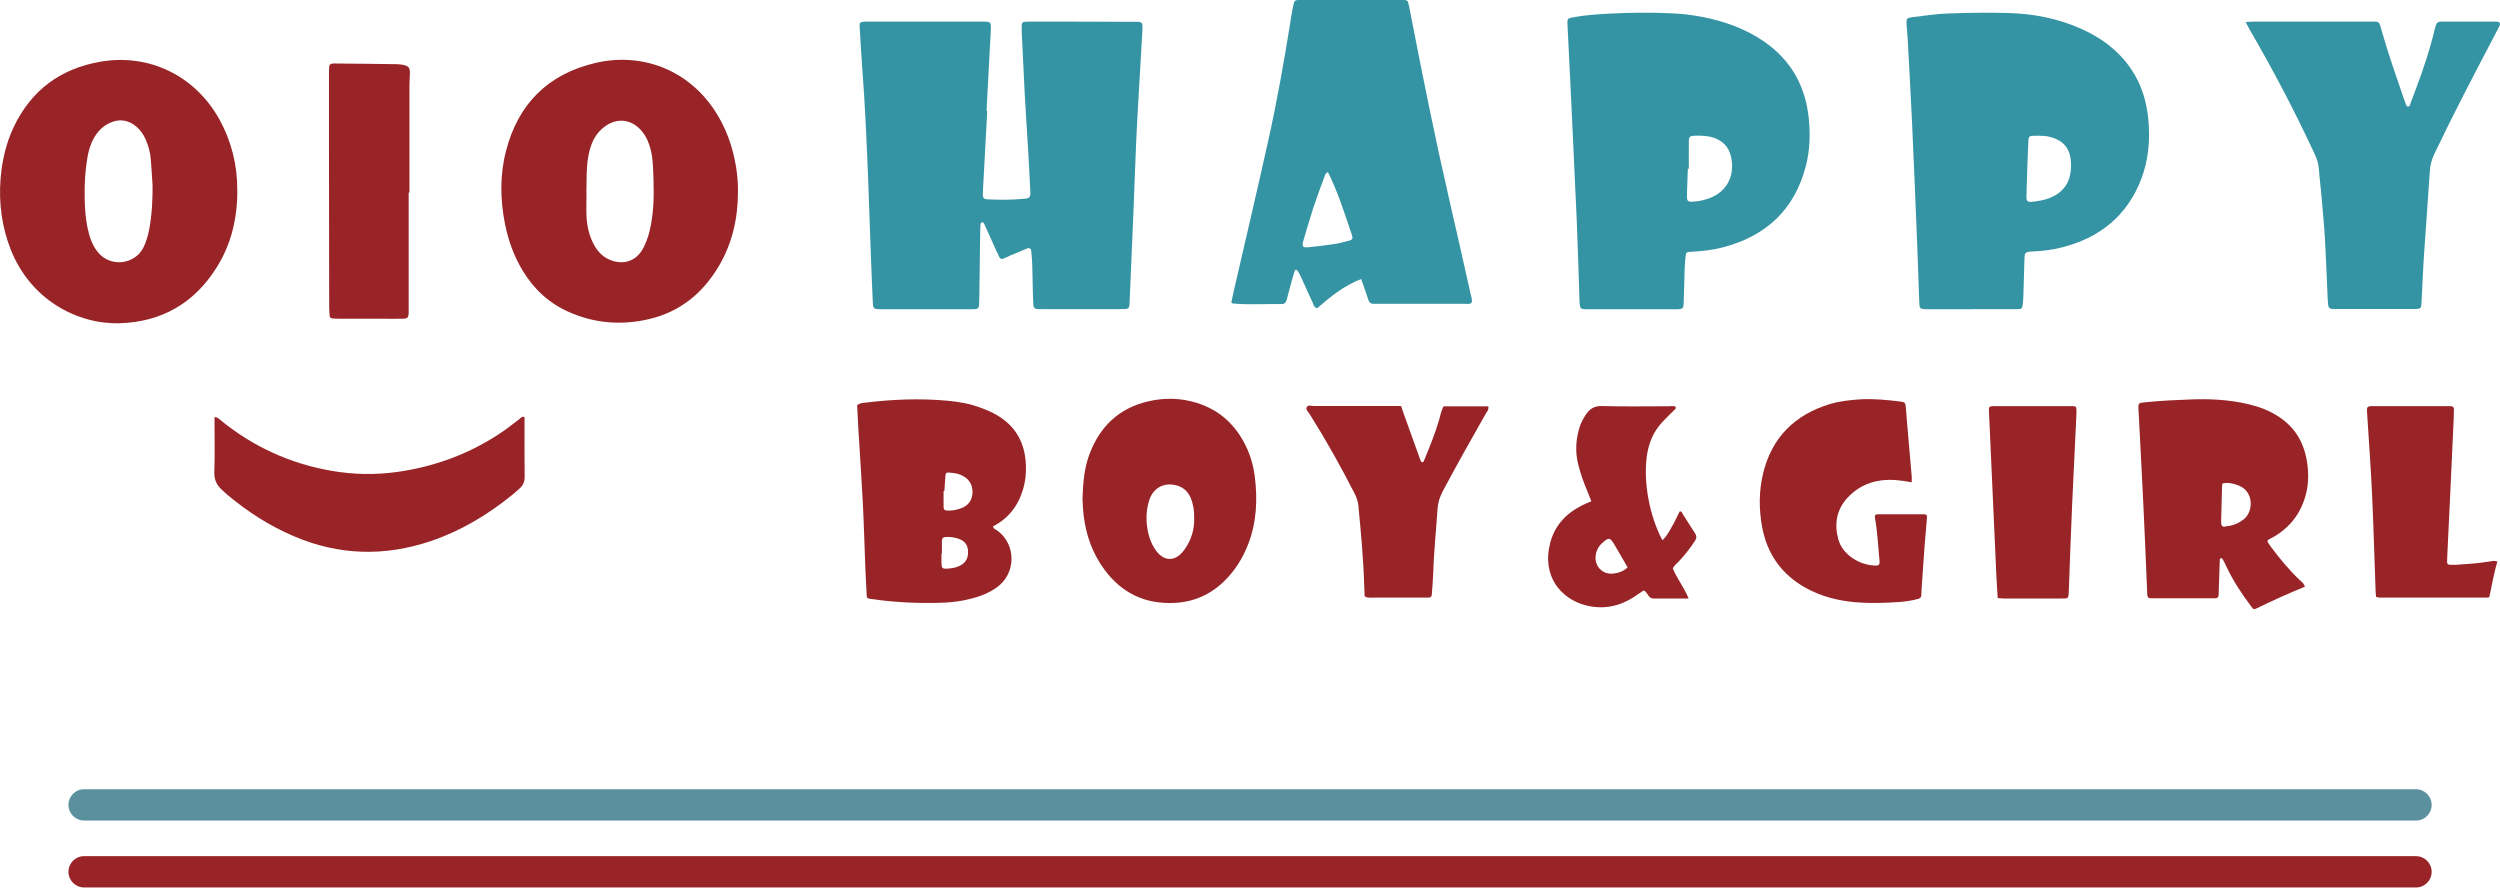
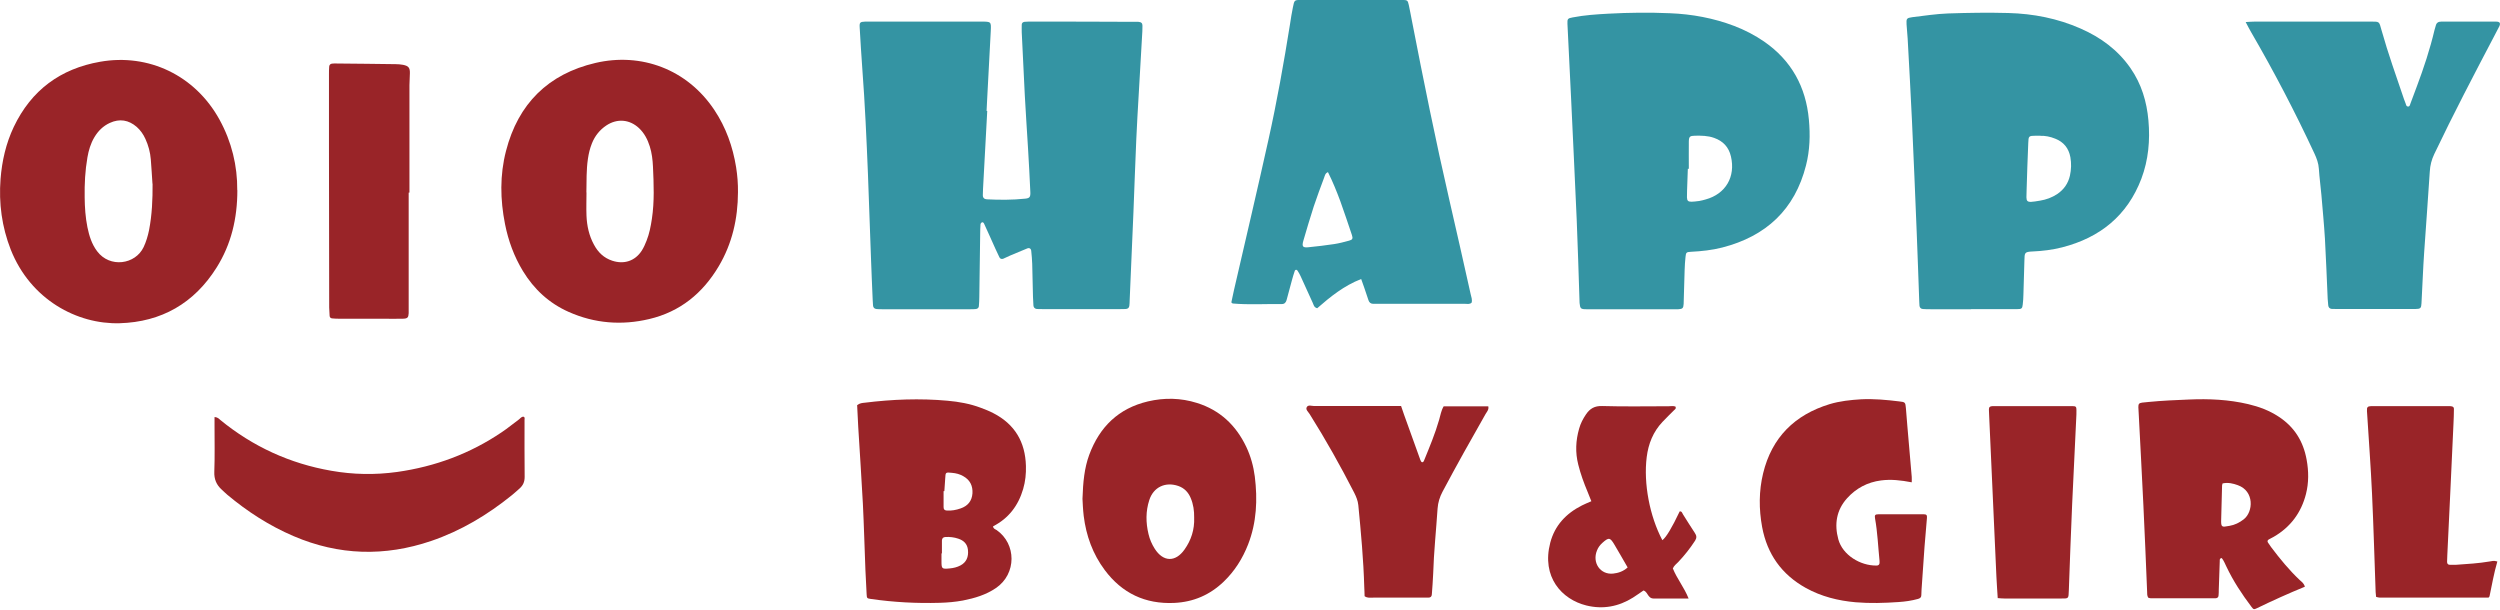
- <svg xmlns="http://www.w3.org/2000/svg" id="Layer_1" version="1.1" viewBox="0 0 226.77 80.5">
+ <svg xmlns="http://www.w3.org/2000/svg" id="Layer_1" version="1.1" viewBox="0 0 226.77 55.25">
  <defs>
    <style>
      .st0 {
        fill: #992428;
      }

      .st1 {
        fill: #3494a3;
      }
- 
-       .st2 {
-         fill: #5b919f;
-       }
    </style>
  </defs>
-   <g>
-     <path class="st1" d="M89.55,10.07c-.13,2.35-.26,4.7-.38,7.04-.01.2-.02.4-.02.6,0,.24.14.36.37.37,1.16.06,2.32.06,3.47-.06.41-.04.49-.15.47-.6-.06-1.32-.13-2.65-.21-3.97-.09-1.59-.21-3.17-.29-4.76-.1-1.92-.19-3.84-.28-5.76-.01-.23,0-.46,0-.69,0-.15.1-.24.25-.26.2-.02.4-.02.59-.02,3.11,0,6.23,0,9.34.02.13,0,.27,0,.4,0,.26.02.37.12.37.35,0,.17,0,.33-.01.5-.11,1.92-.22,3.84-.33,5.75-.08,1.36-.16,2.71-.22,4.07-.1,2.22-.17,4.44-.26,6.65-.11,2.65-.23,5.29-.34,7.94,0,.17-.01.33-.03.5-.02.19-.15.28-.33.29-.2,0-.4.01-.6.01-2.29,0-4.57,0-6.86,0-.2,0-.4,0-.6-.01-.18-.02-.3-.14-.31-.32-.02-.26-.03-.53-.04-.79-.02-.99-.04-1.99-.07-2.98-.01-.4-.05-.79-.09-1.19-.02-.2-.17-.29-.35-.22-.52.21-1.04.43-1.56.65-.21.09-.42.2-.63.29-.14.05-.27.01-.34-.12-.13-.27-.25-.54-.38-.81-.34-.75-.67-1.51-1.02-2.26-.04-.08-.12-.17-.23-.09-.04.03-.09.1-.09.15-.02.3-.03.6-.03.89-.03,1.92-.05,3.84-.08,5.76,0,.26-.02.53-.04.79-.01.14-.12.23-.26.25-.16.02-.33.02-.49.02-2.68,0-5.37,0-8.05,0-.17,0-.33,0-.5-.02-.19-.02-.29-.15-.3-.33-.01-.16-.02-.33-.03-.5-.05-1.22-.11-2.45-.15-3.67-.1-2.58-.18-5.16-.28-7.75-.13-3.18-.27-6.35-.51-9.52-.09-1.25-.17-2.51-.24-3.77-.03-.46.04-.51.49-.53.13,0,.27,0,.4,0,3.38,0,6.76,0,10.14,0,.9,0,.9,0,.86.86-.1,2.02-.21,4.03-.32,6.05-.02.4-.04.79-.06,1.19,0,0,.02,0,.03,0Z" />
-     <path class="st0" d="M21.53,17.25c0,2.58-.56,4.92-1.89,7.03-2.03,3.23-5,4.93-8.79,5.04-3.84.11-8.08-2.13-9.88-6.69C.17,20.58-.12,18.44.05,16.24c.13-1.65.49-3.23,1.2-4.73,1.59-3.33,4.23-5.28,7.84-5.91,4.39-.77,8.61,1.24,10.82,5.25,1.11,2.02,1.63,4.2,1.61,6.4ZM13.83,16.67c-.05-.73-.09-1.47-.15-2.2-.05-.65-.22-1.28-.49-1.87-.19-.42-.45-.79-.79-1.09-.73-.63-1.55-.77-2.44-.36-.61.28-1.06.73-1.4,1.3-.34.57-.52,1.19-.63,1.83-.21,1.2-.27,2.41-.25,3.63.01.9.07,1.81.25,2.7.16.78.39,1.53.88,2.18,1.15,1.54,3.47,1.21,4.22-.38.23-.49.38-1,.49-1.53.27-1.39.33-2.8.32-4.22Z" />
-     <path class="st0" d="M66.94,17.44c-.01,2.39-.52,4.65-1.75,6.72-1.45,2.44-3.5,4.12-6.3,4.78-2.49.59-4.94.4-7.29-.64-1.79-.79-3.16-2.06-4.17-3.72-.8-1.32-1.32-2.74-1.62-4.25-.44-2.22-.48-4.44.09-6.64,1.1-4.28,3.83-6.98,8.11-7.98,4.14-.97,8.32.56,10.79,4.27,1.05,1.58,1.67,3.32,1.97,5.18.12.76.18,1.51.17,2.28ZM53.2,17.46c0,.71-.03,1.41,0,2.12.04.91.23,1.79.67,2.6.37.7.9,1.22,1.67,1.47,1.06.35,2.06.03,2.67-.91.18-.28.32-.6.44-.91.25-.63.38-1.3.48-1.97.24-1.58.17-3.16.1-4.74-.03-.62-.1-1.24-.29-1.84-.2-.63-.49-1.2-.98-1.66-.86-.8-1.98-.89-2.96-.24-.6.4-1.04.95-1.31,1.63-.18.45-.29.91-.36,1.39-.15,1.01-.12,2.03-.14,3.05Z" />
-     <path class="st1" d="M178.79,28.05c-1.23,0-2.45,0-3.68,0-.23,0-.46,0-.69-.02-.18-.01-.3-.13-.31-.32-.01-.13-.02-.26-.02-.4-.08-2.08-.14-4.17-.23-6.25-.14-3.37-.27-6.75-.43-10.12-.11-2.48-.26-4.96-.39-7.44-.02-.43-.08-.86-.1-1.29-.03-.52.01-.58.51-.65,1.08-.13,2.17-.3,3.26-.34,1.82-.06,3.64-.09,5.46-.04,2.27.06,4.47.49,6.56,1.41,1.82.8,3.38,1.94,4.53,3.6.99,1.43,1.47,3.03,1.62,4.74.16,1.8,0,3.58-.64,5.28-1.28,3.36-3.76,5.35-7.2,6.23-.87.22-1.76.33-2.65.37-.77.03-.74.12-.76.83-.03,1.03-.06,2.05-.09,3.08,0,.3-.03.6-.06.89-.04.38-.1.43-.51.43-1.19,0-2.38,0-3.58,0-.2,0-.4,0-.6,0ZM185.07,12.31c-.19,0-.29,0-.39,0-.66.01-.68.02-.7.66-.05,1.42-.12,2.84-.15,4.26-.02,1.13-.19,1.21,1.22.97.55-.09,1.08-.28,1.56-.6.61-.41.99-.97,1.15-1.67.12-.55.14-1.11.04-1.67-.15-.82-.61-1.38-1.37-1.68-.46-.19-.95-.28-1.36-.26Z" />
-     <path class="st1" d="M147.96,28.05c-1.36,0-2.72,0-4.08,0-.5,0-.55-.07-.6-.57,0-.1-.01-.2-.01-.3-.08-2.42-.15-4.84-.25-7.25-.16-3.67-.34-7.35-.51-11.02-.11-2.25-.22-4.5-.33-6.75-.02-.45.03-.5.47-.58,1.08-.21,2.17-.28,3.26-.34,1.85-.1,3.71-.12,5.57-.04,2,.08,3.95.44,5.82,1.15.97.37,1.87.84,2.72,1.42,2.48,1.72,3.79,4.11,4.06,7.08.13,1.39.09,2.78-.26,4.15-1.02,4.02-3.63,6.43-7.59,7.45-.93.24-1.89.34-2.85.39-.41.02-.45.06-.49.46-.04.39-.07.79-.08,1.19-.04,1.03-.05,2.05-.09,3.08-.02.39-.11.46-.48.48-.23.01-.46,0-.7,0-1.19,0-2.39,0-3.58,0h0ZM153.18,15.31s-.06,0-.08,0c-.02.66-.05,1.32-.07,1.98-.02,1.05-.13,1.1,1.11.94.2-.03.39-.09.58-.14,1.82-.5,2.72-2.06,2.29-3.9-.2-.85-.71-1.39-1.52-1.68-.58-.21-1.17-.21-1.76-.2-.45.01-.53.09-.54.52-.01.83,0,1.65,0,2.48Z" />
-     <path class="st1" d="M111.69,27.44c.08-.35.16-.73.24-1.12,1.05-4.55,2.12-9.09,3.13-13.65.77-3.46,1.39-6.95,1.95-10.45.08-.52.16-1.05.27-1.57.13-.65.13-.65.75-.66.2,0,.4,0,.6,0,2.62,0,5.24,0,7.85,0,.23,0,.46,0,.7,0,.49.02.51.03.61.47.1.45.18.91.27,1.36,1.06,5.46,2.16,10.91,3.41,16.33.66,2.84,1.29,5.68,1.93,8.53.06.25.16.51.09.77-.17.17-.38.11-.57.11-2.65,0-5.3,0-7.95,0-.13,0-.27,0-.4,0-.22,0-.37-.11-.44-.33-.12-.38-.25-.75-.38-1.13-.08-.25-.17-.5-.28-.79-1.56.6-2.81,1.62-3.99,2.65-.3-.08-.32-.31-.4-.48-.37-.81-.74-1.63-1.11-2.44-.08-.18-.18-.35-.29-.51-.07-.1-.2-.06-.23.03-.1.28-.18.57-.26.85-.17.61-.32,1.22-.49,1.82-.06.2-.18.35-.42.35-1.49-.02-2.98.08-4.46-.05-.03,0-.05-.04-.13-.1ZM120.47,15.61c-.27.1-.29.32-.36.5-.32.87-.65,1.73-.94,2.61-.34,1.04-.64,2.08-.95,3.13-.14.5-.05.63.44.58.79-.08,1.58-.17,2.36-.29.46-.07.91-.19,1.35-.31.31-.08.37-.19.26-.51-.35-1.03-.69-2.07-1.06-3.09-.33-.89-.69-1.77-1.11-2.61Z" />
-     <path class="st0" d="M209.07,53.22c-1.49.61-2.93,1.26-4.35,1.95-.27.13-.31.12-.49-.12-.87-1.15-1.66-2.35-2.28-3.66-.13-.27-.24-.55-.42-.77-.21.03-.18.17-.18.27-.03.87-.06,1.75-.09,2.62,0,.17,0,.34-.02.51-.01.17-.12.24-.28.25-.06,0-.11,0-.17,0-1.89,0-3.78,0-5.68,0-.08,0-.16-.03-.24-.05-.13-.18-.1-.39-.11-.58-.11-2.62-.21-5.25-.34-7.87-.13-2.74-.28-5.47-.42-8.21-.06-1.12-.16-.99.91-1.1,1.21-.12,2.42-.17,3.64-.22,1.81-.08,3.61,0,5.39.42.97.23,1.89.57,2.73,1.12,1.44.93,2.26,2.25,2.56,3.92.19,1.04.2,2.09-.06,3.11-.43,1.69-1.4,3-2.92,3.88-.15.08-.3.16-.45.24-.12.07-.15.17-.08.28.09.14.19.28.29.42.8,1.06,1.64,2.09,2.61,3,.16.15.36.27.45.59ZM201.61,43.84c-.02.09-.05.14-.05.2-.03,1.01-.05,2.02-.08,3.04-.03.79.05.74.75.62.48-.08.9-.29,1.29-.59.88-.68.98-2.56-.53-3.1-.42-.15-.86-.27-1.38-.16Z" />
-     <path class="st0" d="M77.75,36.75c.23-.18.46-.2.68-.22,2.5-.31,5.01-.41,7.53-.18,1.01.09,2.02.27,2.98.63.4.15.79.3,1.17.5,1.94,1,2.89,2.61,2.95,4.78.02.71-.05,1.41-.25,2.09-.44,1.51-1.32,2.67-2.73,3.39.01.22.19.26.32.34,1.8,1.25,1.83,3.97-.06,5.26-.91.62-1.93.92-2.99,1.13-.7.13-1.4.19-2.11.21-2.09.06-4.18-.05-6.25-.35-.35-.05-.36-.07-.38-.43-.04-.73-.08-1.47-.11-2.2-.08-2-.13-4.01-.23-6.01-.12-2.31-.28-4.62-.42-6.94-.04-.67-.07-1.35-.1-1.99ZM85.66,44.55s-.04,0-.07,0c0,.48,0,.96,0,1.44,0,.22.08.3.29.32.43.03.85-.05,1.25-.19.65-.22,1.03-.67,1.08-1.37.04-.68-.22-1.21-.82-1.55-.32-.19-.67-.28-1.04-.31-.58-.06-.58-.06-.61.49-.03.39-.05.79-.08,1.18ZM85.44,50.2h-.04c0,.22,0,.45,0,.67,0,.73.02.76.75.69.34-.03.67-.11.97-.27.53-.28.75-.76.68-1.42-.06-.54-.39-.85-.88-1.01-.38-.13-.77-.17-1.16-.15-.2.01-.31.11-.32.31,0,.39,0,.79,0,1.18Z" />
-     <path class="st1" d="M203.7,2c.36-.02.59-.04.82-.04,3.48,0,6.96,0,10.43,0,.92,0,.84-.06,1.08.8.59,2.1,1.33,4.16,2.03,6.23.04.13.09.25.14.37.05.12.05.28.2.3.18.03.2-.14.24-.25.2-.52.4-1.05.59-1.58.63-1.68,1.19-3.37,1.6-5.11.03-.13.08-.25.11-.38.06-.27.23-.38.5-.38,1.66,0,3.31,0,4.97,0,.34,0,.43.14.3.42-.13.27-.27.53-.41.79-1.88,3.58-3.75,7.15-5.49,10.8-.25.52-.38,1.04-.41,1.61-.15,2.44-.35,4.89-.51,7.33-.1,1.45-.15,2.91-.23,4.36,0,.16-.02.33-.04.49-.02.15-.11.23-.26.25-.16.02-.33.02-.5.02-2.29,0-4.57,0-6.86,0-.17,0-.33,0-.5-.01-.19-.02-.29-.14-.31-.32-.02-.2-.04-.4-.05-.59-.08-1.82-.15-3.64-.25-5.46-.08-1.32-.21-2.64-.32-3.96-.07-.79-.18-1.58-.23-2.37-.03-.51-.2-.96-.41-1.41-1.75-3.76-3.66-7.42-5.74-11-.15-.25-.28-.52-.49-.91Z" />
-     <path class="st0" d="M98.19,45.24c.05-1.51.17-2.78.61-3.98.94-2.54,2.66-4.22,5.33-4.85,1.49-.35,2.98-.32,4.44.14,2.09.65,3.55,2.03,4.48,3.99.4.85.65,1.75.77,2.68.26,2.1.17,4.17-.61,6.17-.5,1.28-1.22,2.42-2.21,3.37-1.25,1.2-2.74,1.85-4.49,1.93-2.63.12-4.73-.88-6.3-2.98-1.09-1.46-1.69-3.12-1.91-4.92-.07-.59-.09-1.18-.11-1.54ZM108.32,46.95c.01-.6-.07-1.21-.32-1.79-.22-.52-.58-.89-1.12-1.08-1.17-.4-2.25.1-2.63,1.28-.33,1.01-.32,2.05-.07,3.09.11.47.3.91.56,1.32.77,1.21,1.88,1.25,2.71.07.6-.85.91-1.8.87-2.88Z" />
-     <path class="st0" d="M173.41,43.75c-.99-.19-1.88-.29-2.79-.17-1.23.16-2.26.71-3.08,1.62-.97,1.08-1.16,2.36-.79,3.72.39,1.43,2,2.4,3.46,2.38.22,0,.31-.12.28-.41-.13-1.29-.18-2.59-.41-3.87-.05-.29.01-.37.29-.37,1.38,0,2.77,0,4.15,0,.22,0,.29.08.27.32-.07.87-.15,1.74-.22,2.62-.09,1.3-.18,2.59-.27,3.89-.01.17-.02.34-.02.51,0,.2-.12.29-.31.34-.58.16-1.16.24-1.75.28-1.3.09-2.6.13-3.9.02-1.59-.14-3.11-.52-4.52-1.3-2.19-1.22-3.5-3.06-3.96-5.52-.3-1.63-.3-3.27.09-4.88.79-3.25,2.86-5.3,6.03-6.27.93-.28,1.88-.38,2.84-.44,1.16-.06,2.32.05,3.47.19.56.06.56.09.61.61.05.53.08,1.07.13,1.6.13,1.55.27,3.1.4,4.64.01.14,0,.27,0,.48Z" />
-     <path class="st0" d="M19.46,37.83c.31.02.41.17.53.27,2.95,2.41,6.31,3.95,10.05,4.6,1.98.35,3.97.39,5.99.11,3.45-.49,6.61-1.66,9.49-3.61.54-.36,1.04-.78,1.56-1.16.13-.1.22-.26.42-.24.13.06.08.19.08.29,0,1.72-.01,3.45.01,5.17,0,.44-.14.76-.45,1.04-.23.2-.46.42-.7.61-2.21,1.79-4.63,3.24-7.33,4.16-4.21,1.43-8.38,1.32-12.48-.44-2.2-.94-4.18-2.22-6.01-3.75-.17-.14-.33-.31-.5-.46-.49-.44-.71-.96-.68-1.64.05-1.38.02-2.77.02-4.15v-.79Z" />
-     <path class="st0" d="M37.07,17.48c0,3.42,0,6.83,0,10.25,0,.23,0,.45,0,.68-.02.39-.1.49-.52.5-.62.02-1.24,0-1.86,0-1.33,0-2.65,0-3.98,0-.2,0-.39-.01-.59-.03-.13-.01-.21-.1-.22-.22-.02-.25-.03-.51-.04-.76,0-4.83-.02-9.66-.02-14.49,0-2.23,0-4.46,0-6.69,0-.23,0-.45.02-.68.01-.16.12-.26.27-.27.14-.02.28-.01.42-.01,1.78.02,3.56.03,5.34.06.22,0,.45.02.67.06.49.1.63.26.62.75,0,.37-.04.73-.04,1.1,0,3.25,0,6.5,0,9.74h-.06Z" />
-     <path class="st0" d="M123.78,54.07c0-.25-.02-.53-.03-.81-.07-2.49-.3-4.96-.54-7.44-.04-.4-.19-.76-.37-1.12-1.25-2.44-2.59-4.83-4.05-7.15-.12-.19-.36-.38-.27-.59.12-.28.45-.13.68-.13,2.4-.01,4.8,0,7.21,0h.68c.1.28.17.52.26.76.5,1.38.99,2.76,1.49,4.14.03.07.08.17.13.19.14.04.18-.09.22-.19.49-1.2.99-2.4,1.35-3.65.12-.4.18-.83.41-1.22h4.05c.07.3-.13.49-.25.7-1.33,2.33-2.64,4.67-3.9,7.04-.26.49-.41.98-.45,1.53-.13,1.97-.34,3.94-.4,5.92-.02.62-.08,1.24-.12,1.86-.01.21-.12.3-.32.3-.14,0-.28,0-.42,0-1.53,0-3.05,0-4.58,0-.25,0-.51.06-.78-.13Z" />
-     <path class="st0" d="M144.35,45.47c-.13-.33-.24-.59-.34-.85-.34-.81-.64-1.63-.85-2.48-.28-1.1-.23-2.18.08-3.26.13-.47.35-.89.62-1.29.36-.53.78-.78,1.47-.76,2,.06,4.01.02,6.02.02.21,0,.44-.05.63.03.08.18-.03.24-.11.31-.36.36-.72.71-1.07,1.08-.85.9-1.28,1.99-1.43,3.19-.3,2.39.27,5.37,1.42,7.54q.52-.39,1.57-2.61c.19-.03.23.14.29.25.37.57.71,1.15,1.09,1.71.16.24.18.43.02.69-.45.69-.95,1.33-1.52,1.93-.17.18-.39.33-.5.59.37.93,1.03,1.72,1.43,2.73-1.12,0-2.16,0-3.19,0-.19,0-.32-.09-.43-.23-.14-.17-.21-.41-.47-.5-.31.21-.63.44-.96.65-1.31.82-2.73,1.08-4.23.71-2.22-.55-4.08-2.58-3.27-5.69.41-1.57,1.44-2.66,2.87-3.38.25-.13.51-.23.85-.38ZM147.64,51.47c-.4-.69-.79-1.38-1.19-2.05-.4-.68-.52-.7-1.11-.17-.21.19-.38.42-.48.68-.46,1.12.31,2.22,1.46,2.1.47-.05.93-.2,1.32-.56Z" />
-     <path class="st0" d="M226.53,50.93c-.31,1.06-.49,2.11-.71,3.16,0,.02-.03.04-.09.12-3.26,0-6.56,0-9.86,0-.11,0-.22-.04-.34-.07-.01-.16-.03-.3-.04-.43-.11-2.99-.19-5.98-.33-8.97-.11-2.4-.29-4.79-.44-7.19-.01-.17-.03-.34-.01-.51,0-.06.09-.15.15-.17.1-.03.22-.03.33-.03,2.32,0,4.63,0,6.95,0,.08,0,.17,0,.25.02.13.02.2.1.2.23,0,.45-.02.9-.04,1.35-.09,2.09-.19,4.17-.29,6.26-.09,1.89-.18,3.78-.27,5.67,0,.2-.02.39-.02.59,0,.16.07.27.24.27.2,0,.4,0,.59,0,1.01-.07,2.03-.13,3.03-.3.19-.03.38-.1.69,0Z" />
-     <path class="st0" d="M181.21,54.26c-.04-.66-.09-1.31-.12-1.96-.22-4.88-.44-9.76-.66-14.65,0-.17-.02-.34-.02-.51,0-.21.09-.29.32-.3.03,0,.06,0,.08,0,2.4,0,4.8,0,7.2,0,.29,0,.34.06.34.36,0,.25,0,.51-.02.76-.12,2.6-.25,5.19-.37,7.79-.11,2.6-.21,5.19-.3,7.79-.03.79,0,.75-.74.75-1.7,0-3.39,0-5.09,0-.2,0-.39-.02-.64-.04Z" />
-   </g>
-   <path class="st2" d="M219.14,74.43H7.63c-.78,0-1.42-.63-1.42-1.42s.63-1.42,1.42-1.42h211.52c.78,0,1.42.63,1.42,1.42s-.63,1.42-1.42,1.42Z" />
-   <path class="st0" d="M219.14,80.5H7.63c-.78,0-1.42-.63-1.42-1.42s.63-1.42,1.42-1.42h211.52c.78,0,1.42.63,1.42,1.42s-.63,1.42-1.42,1.42Z" />
+   <path class="st1" d="M89.55,10.07c-.13,2.35-.26,4.7-.38,7.04-.01.2-.02.4-.02.6,0,.24.14.36.37.37,1.16.06,2.32.06,3.47-.06.41-.04.49-.15.47-.6-.06-1.32-.13-2.65-.21-3.97-.09-1.59-.21-3.17-.29-4.76-.1-1.92-.19-3.84-.28-5.76-.01-.23,0-.46,0-.69,0-.15.1-.24.25-.26.2-.02.4-.02.59-.02,3.11,0,6.23,0,9.34.02.13,0,.27,0,.4,0,.26.02.37.12.37.35,0,.17,0,.33-.01.5-.11,1.92-.22,3.84-.33,5.75-.08,1.36-.16,2.71-.22,4.07-.1,2.22-.17,4.44-.26,6.65-.11,2.65-.23,5.29-.34,7.94,0,.17-.01.33-.03.5-.02.19-.15.28-.33.29-.2,0-.4.01-.6.01-2.29,0-4.57,0-6.86,0-.2,0-.4,0-.6-.01-.18-.02-.3-.14-.31-.32-.02-.26-.03-.53-.04-.79-.02-.99-.04-1.99-.07-2.98-.01-.4-.05-.79-.09-1.19-.02-.2-.17-.29-.35-.22-.52.21-1.04.43-1.56.65-.21.09-.42.2-.63.29-.14.05-.27.01-.34-.12-.13-.27-.25-.54-.38-.81-.34-.75-.67-1.51-1.02-2.26-.04-.08-.12-.17-.23-.09-.04.03-.09.1-.09.15-.02.3-.03.6-.03.89-.03,1.92-.05,3.84-.08,5.76,0,.26-.02.53-.04.79-.01.14-.12.23-.26.25-.16.02-.33.02-.49.02-2.68,0-5.37,0-8.05,0-.17,0-.33,0-.5-.02-.19-.02-.29-.15-.3-.33-.01-.16-.02-.33-.03-.5-.05-1.22-.11-2.45-.15-3.67-.1-2.58-.18-5.16-.28-7.75-.13-3.18-.27-6.35-.51-9.52-.09-1.25-.17-2.51-.24-3.77-.03-.46.04-.51.49-.53.13,0,.27,0,.4,0,3.38,0,6.76,0,10.14,0,.9,0,.9,0,.86.86-.1,2.02-.21,4.03-.32,6.05-.02.4-.04.79-.06,1.19,0,0,.02,0,.03,0Z" />
+   <path class="st0" d="M21.53,17.25c0,2.58-.56,4.92-1.89,7.03-2.03,3.23-5,4.93-8.79,5.04-3.84.11-8.08-2.13-9.88-6.69C.17,20.58-.12,18.44.05,16.24c.13-1.65.49-3.23,1.2-4.73,1.59-3.33,4.23-5.28,7.84-5.91,4.39-.77,8.61,1.24,10.82,5.25,1.11,2.02,1.63,4.2,1.61,6.4ZM13.83,16.67c-.05-.73-.09-1.47-.15-2.2-.05-.65-.22-1.28-.49-1.87-.19-.42-.45-.79-.79-1.09-.73-.63-1.55-.77-2.44-.36-.61.28-1.06.73-1.4,1.3-.34.57-.52,1.19-.63,1.83-.21,1.2-.27,2.41-.25,3.63.01.9.07,1.81.25,2.7.16.78.39,1.53.88,2.18,1.15,1.54,3.47,1.21,4.22-.38.23-.49.38-1,.49-1.53.27-1.39.33-2.8.32-4.22Z" />
+   <path class="st0" d="M66.94,17.44c-.01,2.39-.52,4.65-1.75,6.72-1.45,2.44-3.5,4.12-6.3,4.78-2.49.59-4.94.4-7.29-.64-1.79-.79-3.16-2.06-4.17-3.72-.8-1.32-1.32-2.74-1.62-4.25-.44-2.22-.48-4.44.09-6.64,1.1-4.28,3.83-6.98,8.11-7.98,4.14-.97,8.32.56,10.79,4.27,1.05,1.58,1.67,3.32,1.97,5.18.12.76.18,1.51.17,2.28ZM53.2,17.46c0,.71-.03,1.41,0,2.12.04.91.23,1.79.67,2.6.37.7.9,1.22,1.67,1.47,1.06.35,2.06.03,2.67-.91.18-.28.32-.6.44-.91.25-.63.38-1.3.48-1.97.24-1.58.17-3.16.1-4.74-.03-.62-.1-1.24-.29-1.84-.2-.63-.49-1.2-.98-1.66-.86-.8-1.98-.89-2.96-.24-.6.4-1.04.95-1.31,1.63-.18.45-.29.91-.36,1.39-.15,1.01-.12,2.03-.14,3.05Z" />
+   <path class="st1" d="M178.79,28.05c-1.23,0-2.45,0-3.68,0-.23,0-.46,0-.69-.02-.18-.01-.3-.13-.31-.32-.01-.13-.02-.26-.02-.4-.08-2.08-.14-4.17-.23-6.25-.14-3.37-.27-6.75-.43-10.12-.11-2.48-.26-4.96-.39-7.44-.02-.43-.08-.86-.1-1.29-.03-.52.01-.58.51-.65,1.08-.13,2.17-.3,3.26-.34,1.82-.06,3.64-.09,5.46-.04,2.27.06,4.47.49,6.56,1.41,1.82.8,3.38,1.94,4.53,3.6.99,1.43,1.47,3.03,1.62,4.74.16,1.8,0,3.58-.64,5.28-1.28,3.36-3.76,5.35-7.2,6.23-.87.22-1.76.33-2.65.37-.77.03-.74.12-.76.83-.03,1.03-.06,2.05-.09,3.08,0,.3-.03.6-.06.89-.04.38-.1.43-.51.43-1.19,0-2.38,0-3.58,0-.2,0-.4,0-.6,0ZM185.07,12.31c-.19,0-.29,0-.39,0-.66.01-.68.02-.7.66-.05,1.42-.12,2.84-.15,4.26-.02,1.13-.19,1.21,1.22.97.55-.09,1.08-.28,1.56-.6.61-.41.99-.97,1.15-1.67.12-.55.14-1.11.04-1.67-.15-.82-.61-1.38-1.37-1.68-.46-.19-.95-.28-1.36-.26Z" />
+   <path class="st1" d="M147.96,28.05c-1.36,0-2.72,0-4.08,0-.5,0-.55-.07-.6-.57,0-.1-.01-.2-.01-.3-.08-2.42-.15-4.84-.25-7.25-.16-3.67-.34-7.35-.51-11.02-.11-2.25-.22-4.5-.33-6.75-.02-.45.03-.5.47-.58,1.08-.21,2.17-.28,3.26-.34,1.85-.1,3.71-.12,5.57-.04,2,.08,3.95.44,5.82,1.15.97.37,1.87.84,2.72,1.42,2.48,1.72,3.79,4.11,4.06,7.08.13,1.39.09,2.78-.26,4.15-1.02,4.02-3.63,6.43-7.59,7.45-.93.24-1.89.34-2.85.39-.41.02-.45.06-.49.46-.04.39-.07.79-.08,1.19-.04,1.03-.05,2.05-.09,3.08-.02.39-.11.46-.48.48-.23.01-.46,0-.7,0-1.19,0-2.39,0-3.58,0h0ZM153.18,15.31s-.06,0-.08,0c-.02.66-.05,1.32-.07,1.98-.02,1.05-.13,1.1,1.11.94.2-.03.39-.09.58-.14,1.82-.5,2.72-2.06,2.29-3.9-.2-.85-.71-1.39-1.52-1.68-.58-.21-1.17-.21-1.76-.2-.45.01-.53.09-.54.52-.01.83,0,1.65,0,2.48Z" />
+   <path class="st1" d="M111.69,27.44c.08-.35.16-.73.24-1.12,1.05-4.55,2.12-9.09,3.13-13.65.77-3.46,1.39-6.95,1.95-10.45.08-.52.16-1.05.27-1.57.13-.65.13-.65.75-.66.2,0,.4,0,.6,0,2.62,0,5.24,0,7.85,0,.23,0,.46,0,.7,0,.49.02.51.03.61.47.1.45.18.91.27,1.36,1.06,5.46,2.16,10.91,3.41,16.33.66,2.84,1.29,5.68,1.93,8.53.06.25.16.51.09.77-.17.17-.38.11-.57.11-2.65,0-5.3,0-7.95,0-.13,0-.27,0-.4,0-.22,0-.37-.11-.44-.33-.12-.38-.25-.75-.38-1.13-.08-.25-.17-.5-.28-.79-1.56.6-2.81,1.62-3.99,2.65-.3-.08-.32-.31-.4-.48-.37-.81-.74-1.63-1.11-2.44-.08-.18-.18-.35-.29-.51-.07-.1-.2-.06-.23.03-.1.28-.18.57-.26.85-.17.61-.32,1.22-.49,1.82-.06.2-.18.35-.42.35-1.49-.02-2.98.08-4.46-.05-.03,0-.05-.04-.13-.1ZM120.47,15.61c-.27.1-.29.32-.36.5-.32.87-.65,1.73-.94,2.61-.34,1.04-.64,2.08-.95,3.13-.14.5-.05.63.44.58.79-.08,1.58-.17,2.36-.29.46-.07.91-.19,1.35-.31.31-.08.37-.19.26-.51-.35-1.03-.69-2.07-1.06-3.09-.33-.89-.69-1.77-1.11-2.61Z" />
+   <path class="st0" d="M209.07,53.22c-1.49.61-2.93,1.26-4.35,1.95-.27.13-.31.12-.49-.12-.87-1.15-1.66-2.35-2.28-3.66-.13-.27-.24-.55-.42-.77-.21.03-.18.17-.18.27-.03.87-.06,1.75-.09,2.62,0,.17,0,.34-.02.51-.01.17-.12.24-.28.25-.06,0-.11,0-.17,0-1.89,0-3.78,0-5.68,0-.08,0-.16-.03-.24-.05-.13-.18-.1-.39-.11-.58-.11-2.62-.21-5.25-.34-7.87-.13-2.74-.28-5.47-.42-8.21-.06-1.12-.16-.99.91-1.1,1.21-.12,2.42-.17,3.64-.22,1.81-.08,3.61,0,5.39.42.97.23,1.89.57,2.73,1.12,1.44.93,2.26,2.25,2.56,3.92.19,1.04.2,2.09-.06,3.11-.43,1.69-1.4,3-2.92,3.88-.15.08-.3.16-.45.24-.12.07-.15.17-.08.28.09.14.19.28.29.42.8,1.06,1.64,2.09,2.61,3,.16.15.36.27.45.59ZM201.61,43.84c-.02.09-.05.14-.05.2-.03,1.01-.05,2.02-.08,3.04-.03.79.05.74.75.62.48-.08.9-.29,1.29-.59.88-.68.98-2.56-.53-3.1-.42-.15-.86-.27-1.38-.16Z" />
+   <path class="st0" d="M77.75,36.75c.23-.18.46-.2.68-.22,2.5-.31,5.01-.41,7.53-.18,1.01.09,2.02.27,2.98.63.4.15.79.3,1.17.5,1.94,1,2.89,2.61,2.95,4.78.02.71-.05,1.41-.25,2.09-.44,1.51-1.32,2.67-2.73,3.39.01.22.19.26.32.34,1.8,1.25,1.83,3.97-.06,5.26-.91.62-1.93.92-2.99,1.13-.7.13-1.4.19-2.11.21-2.09.06-4.18-.05-6.25-.35-.35-.05-.36-.07-.38-.43-.04-.73-.08-1.47-.11-2.2-.08-2-.13-4.01-.23-6.01-.12-2.31-.28-4.62-.42-6.94-.04-.67-.07-1.35-.1-1.99ZM85.66,44.55s-.04,0-.07,0c0,.48,0,.96,0,1.44,0,.22.08.3.29.32.43.03.85-.05,1.25-.19.65-.22,1.03-.67,1.08-1.37.04-.68-.22-1.21-.82-1.55-.32-.19-.67-.28-1.04-.31-.58-.06-.58-.06-.61.49-.03.39-.05.79-.08,1.18ZM85.44,50.2h-.04c0,.22,0,.45,0,.67,0,.73.02.76.75.69.34-.03.67-.11.97-.27.53-.28.75-.76.68-1.42-.06-.54-.39-.85-.88-1.01-.38-.13-.77-.17-1.16-.15-.2.01-.31.11-.32.31,0,.39,0,.79,0,1.18Z" />
+   <path class="st1" d="M203.7,2c.36-.02.59-.04.82-.04,3.48,0,6.96,0,10.43,0,.92,0,.84-.06,1.08.8.59,2.1,1.33,4.16,2.03,6.23.04.13.09.25.14.37.05.12.05.28.2.3.18.03.2-.14.24-.25.2-.52.4-1.05.59-1.58.63-1.68,1.19-3.37,1.6-5.11.03-.13.08-.25.11-.38.06-.27.23-.38.5-.38,1.66,0,3.31,0,4.97,0,.34,0,.43.14.3.42-.13.27-.27.53-.41.79-1.88,3.58-3.75,7.15-5.49,10.8-.25.52-.38,1.04-.41,1.61-.15,2.44-.35,4.89-.51,7.33-.1,1.45-.15,2.91-.23,4.36,0,.16-.02.33-.04.49-.02.15-.11.23-.26.25-.16.02-.33.02-.5.02-2.29,0-4.57,0-6.86,0-.17,0-.33,0-.5-.01-.19-.02-.29-.14-.31-.32-.02-.2-.04-.4-.05-.59-.08-1.82-.15-3.64-.25-5.46-.08-1.32-.21-2.64-.32-3.96-.07-.79-.18-1.58-.23-2.37-.03-.51-.2-.96-.41-1.41-1.75-3.76-3.66-7.42-5.74-11-.15-.25-.28-.52-.49-.91Z" />
+   <path class="st0" d="M98.19,45.24c.05-1.51.17-2.78.61-3.98.94-2.54,2.66-4.22,5.33-4.85,1.49-.35,2.98-.32,4.44.14,2.09.65,3.55,2.03,4.48,3.99.4.85.65,1.75.77,2.68.26,2.1.17,4.17-.61,6.17-.5,1.28-1.22,2.42-2.21,3.37-1.25,1.2-2.74,1.85-4.49,1.93-2.63.12-4.73-.88-6.3-2.98-1.09-1.46-1.69-3.12-1.91-4.92-.07-.59-.09-1.18-.11-1.54ZM108.32,46.95c.01-.6-.07-1.21-.32-1.79-.22-.52-.58-.89-1.12-1.08-1.17-.4-2.25.1-2.63,1.28-.33,1.01-.32,2.05-.07,3.09.11.47.3.91.56,1.32.77,1.21,1.88,1.25,2.71.07.6-.85.91-1.8.87-2.88Z" />
+   <path class="st0" d="M173.41,43.75c-.99-.19-1.88-.29-2.79-.17-1.23.16-2.26.71-3.08,1.62-.97,1.08-1.16,2.36-.79,3.72.39,1.43,2,2.4,3.46,2.38.22,0,.31-.12.28-.41-.13-1.29-.18-2.59-.41-3.87-.05-.29.01-.37.29-.37,1.38,0,2.77,0,4.15,0,.22,0,.29.08.27.32-.07.87-.15,1.74-.22,2.62-.09,1.3-.18,2.59-.27,3.89-.01.17-.02.34-.02.51,0,.2-.12.29-.31.34-.58.16-1.16.24-1.75.28-1.3.09-2.6.13-3.9.02-1.59-.14-3.11-.52-4.52-1.3-2.19-1.22-3.5-3.06-3.96-5.52-.3-1.63-.3-3.27.09-4.88.79-3.25,2.86-5.3,6.03-6.27.93-.28,1.88-.38,2.84-.44,1.16-.06,2.32.05,3.47.19.56.06.56.09.61.61.05.53.08,1.07.13,1.6.13,1.55.27,3.1.4,4.64.01.14,0,.27,0,.48Z" />
+   <path class="st0" d="M19.46,37.83c.31.02.41.17.53.27,2.95,2.41,6.31,3.95,10.05,4.6,1.98.35,3.97.39,5.99.11,3.45-.49,6.61-1.66,9.49-3.61.54-.36,1.04-.78,1.56-1.16.13-.1.22-.26.42-.24.13.06.08.19.08.29,0,1.72-.01,3.45.01,5.17,0,.44-.14.76-.45,1.04-.23.2-.46.42-.7.61-2.21,1.79-4.63,3.24-7.33,4.16-4.21,1.43-8.38,1.32-12.48-.44-2.2-.94-4.18-2.22-6.01-3.75-.17-.14-.33-.31-.5-.46-.49-.44-.71-.96-.68-1.64.05-1.38.02-2.77.02-4.15v-.79Z" />
+   <path class="st0" d="M37.07,17.48c0,3.42,0,6.83,0,10.25,0,.23,0,.45,0,.68-.02.39-.1.49-.52.5-.62.02-1.24,0-1.86,0-1.33,0-2.65,0-3.98,0-.2,0-.39-.01-.59-.03-.13-.01-.21-.1-.22-.22-.02-.25-.03-.51-.04-.76,0-4.83-.02-9.66-.02-14.49,0-2.23,0-4.46,0-6.69,0-.23,0-.45.02-.68.01-.16.12-.26.27-.27.14-.02.28-.01.42-.01,1.78.02,3.56.03,5.34.06.22,0,.45.02.67.06.49.1.63.26.62.75,0,.37-.04.73-.04,1.1,0,3.25,0,6.5,0,9.74h-.06Z" />
+   <path class="st0" d="M123.78,54.07c0-.25-.02-.53-.03-.81-.07-2.49-.3-4.96-.54-7.44-.04-.4-.19-.76-.37-1.12-1.25-2.44-2.59-4.83-4.05-7.15-.12-.19-.36-.38-.27-.59.12-.28.45-.13.68-.13,2.4-.01,4.8,0,7.21,0h.68c.1.28.17.52.26.76.5,1.38.99,2.76,1.49,4.14.03.07.08.17.13.19.14.04.18-.09.22-.19.49-1.2.99-2.4,1.35-3.65.12-.4.18-.83.41-1.22h4.05c.07.3-.13.49-.25.7-1.33,2.33-2.64,4.67-3.9,7.04-.26.49-.41.98-.45,1.53-.13,1.97-.34,3.94-.4,5.92-.02.62-.08,1.24-.12,1.86-.01.21-.12.3-.32.3-.14,0-.28,0-.42,0-1.53,0-3.05,0-4.58,0-.25,0-.51.06-.78-.13Z" />
+   <path class="st0" d="M144.35,45.47c-.13-.33-.24-.59-.34-.85-.34-.81-.64-1.63-.85-2.48-.28-1.1-.23-2.18.08-3.26.13-.47.35-.89.62-1.29.36-.53.78-.78,1.47-.76,2,.06,4.01.02,6.02.02.21,0,.44-.05.63.03.08.18-.03.24-.11.31-.36.36-.72.71-1.07,1.08-.85.9-1.28,1.99-1.43,3.19-.3,2.39.27,5.37,1.42,7.54q.52-.39,1.57-2.61c.19-.03.23.14.29.25.37.57.71,1.15,1.09,1.71.16.24.18.43.02.69-.45.69-.95,1.33-1.52,1.93-.17.18-.39.33-.5.59.37.93,1.03,1.72,1.43,2.73-1.12,0-2.16,0-3.19,0-.19,0-.32-.09-.43-.23-.14-.17-.21-.41-.47-.5-.31.21-.63.44-.96.65-1.31.82-2.73,1.08-4.23.71-2.22-.55-4.08-2.58-3.27-5.69.41-1.57,1.44-2.66,2.87-3.38.25-.13.51-.23.85-.38ZM147.64,51.47c-.4-.69-.79-1.38-1.19-2.05-.4-.68-.52-.7-1.11-.17-.21.19-.38.42-.48.68-.46,1.12.31,2.22,1.46,2.1.47-.05.93-.2,1.32-.56Z" />
+   <path class="st0" d="M226.53,50.93c-.31,1.06-.49,2.11-.71,3.16,0,.02-.03.04-.09.12-3.26,0-6.56,0-9.86,0-.11,0-.22-.04-.34-.07-.01-.16-.03-.3-.04-.43-.11-2.99-.19-5.98-.33-8.97-.11-2.4-.29-4.79-.44-7.19-.01-.17-.03-.34-.01-.51,0-.06.09-.15.15-.17.1-.03.22-.03.33-.03,2.32,0,4.63,0,6.95,0,.08,0,.17,0,.25.02.13.02.2.1.2.23,0,.45-.02.9-.04,1.35-.09,2.09-.19,4.17-.29,6.26-.09,1.89-.18,3.78-.27,5.67,0,.2-.02.39-.02.59,0,.16.07.27.24.27.2,0,.4,0,.59,0,1.01-.07,2.03-.13,3.03-.3.19-.03.38-.1.69,0Z" />
+   <path class="st0" d="M181.21,54.26c-.04-.66-.09-1.31-.12-1.96-.22-4.88-.44-9.76-.66-14.65,0-.17-.02-.34-.02-.51,0-.21.09-.29.32-.3.03,0,.06,0,.08,0,2.4,0,4.8,0,7.2,0,.29,0,.34.06.34.36,0,.25,0,.51-.02.76-.12,2.6-.25,5.19-.37,7.79-.11,2.6-.21,5.19-.3,7.79-.03.79,0,.75-.74.75-1.7,0-3.39,0-5.09,0-.2,0-.39-.02-.64-.04Z" />
</svg>
